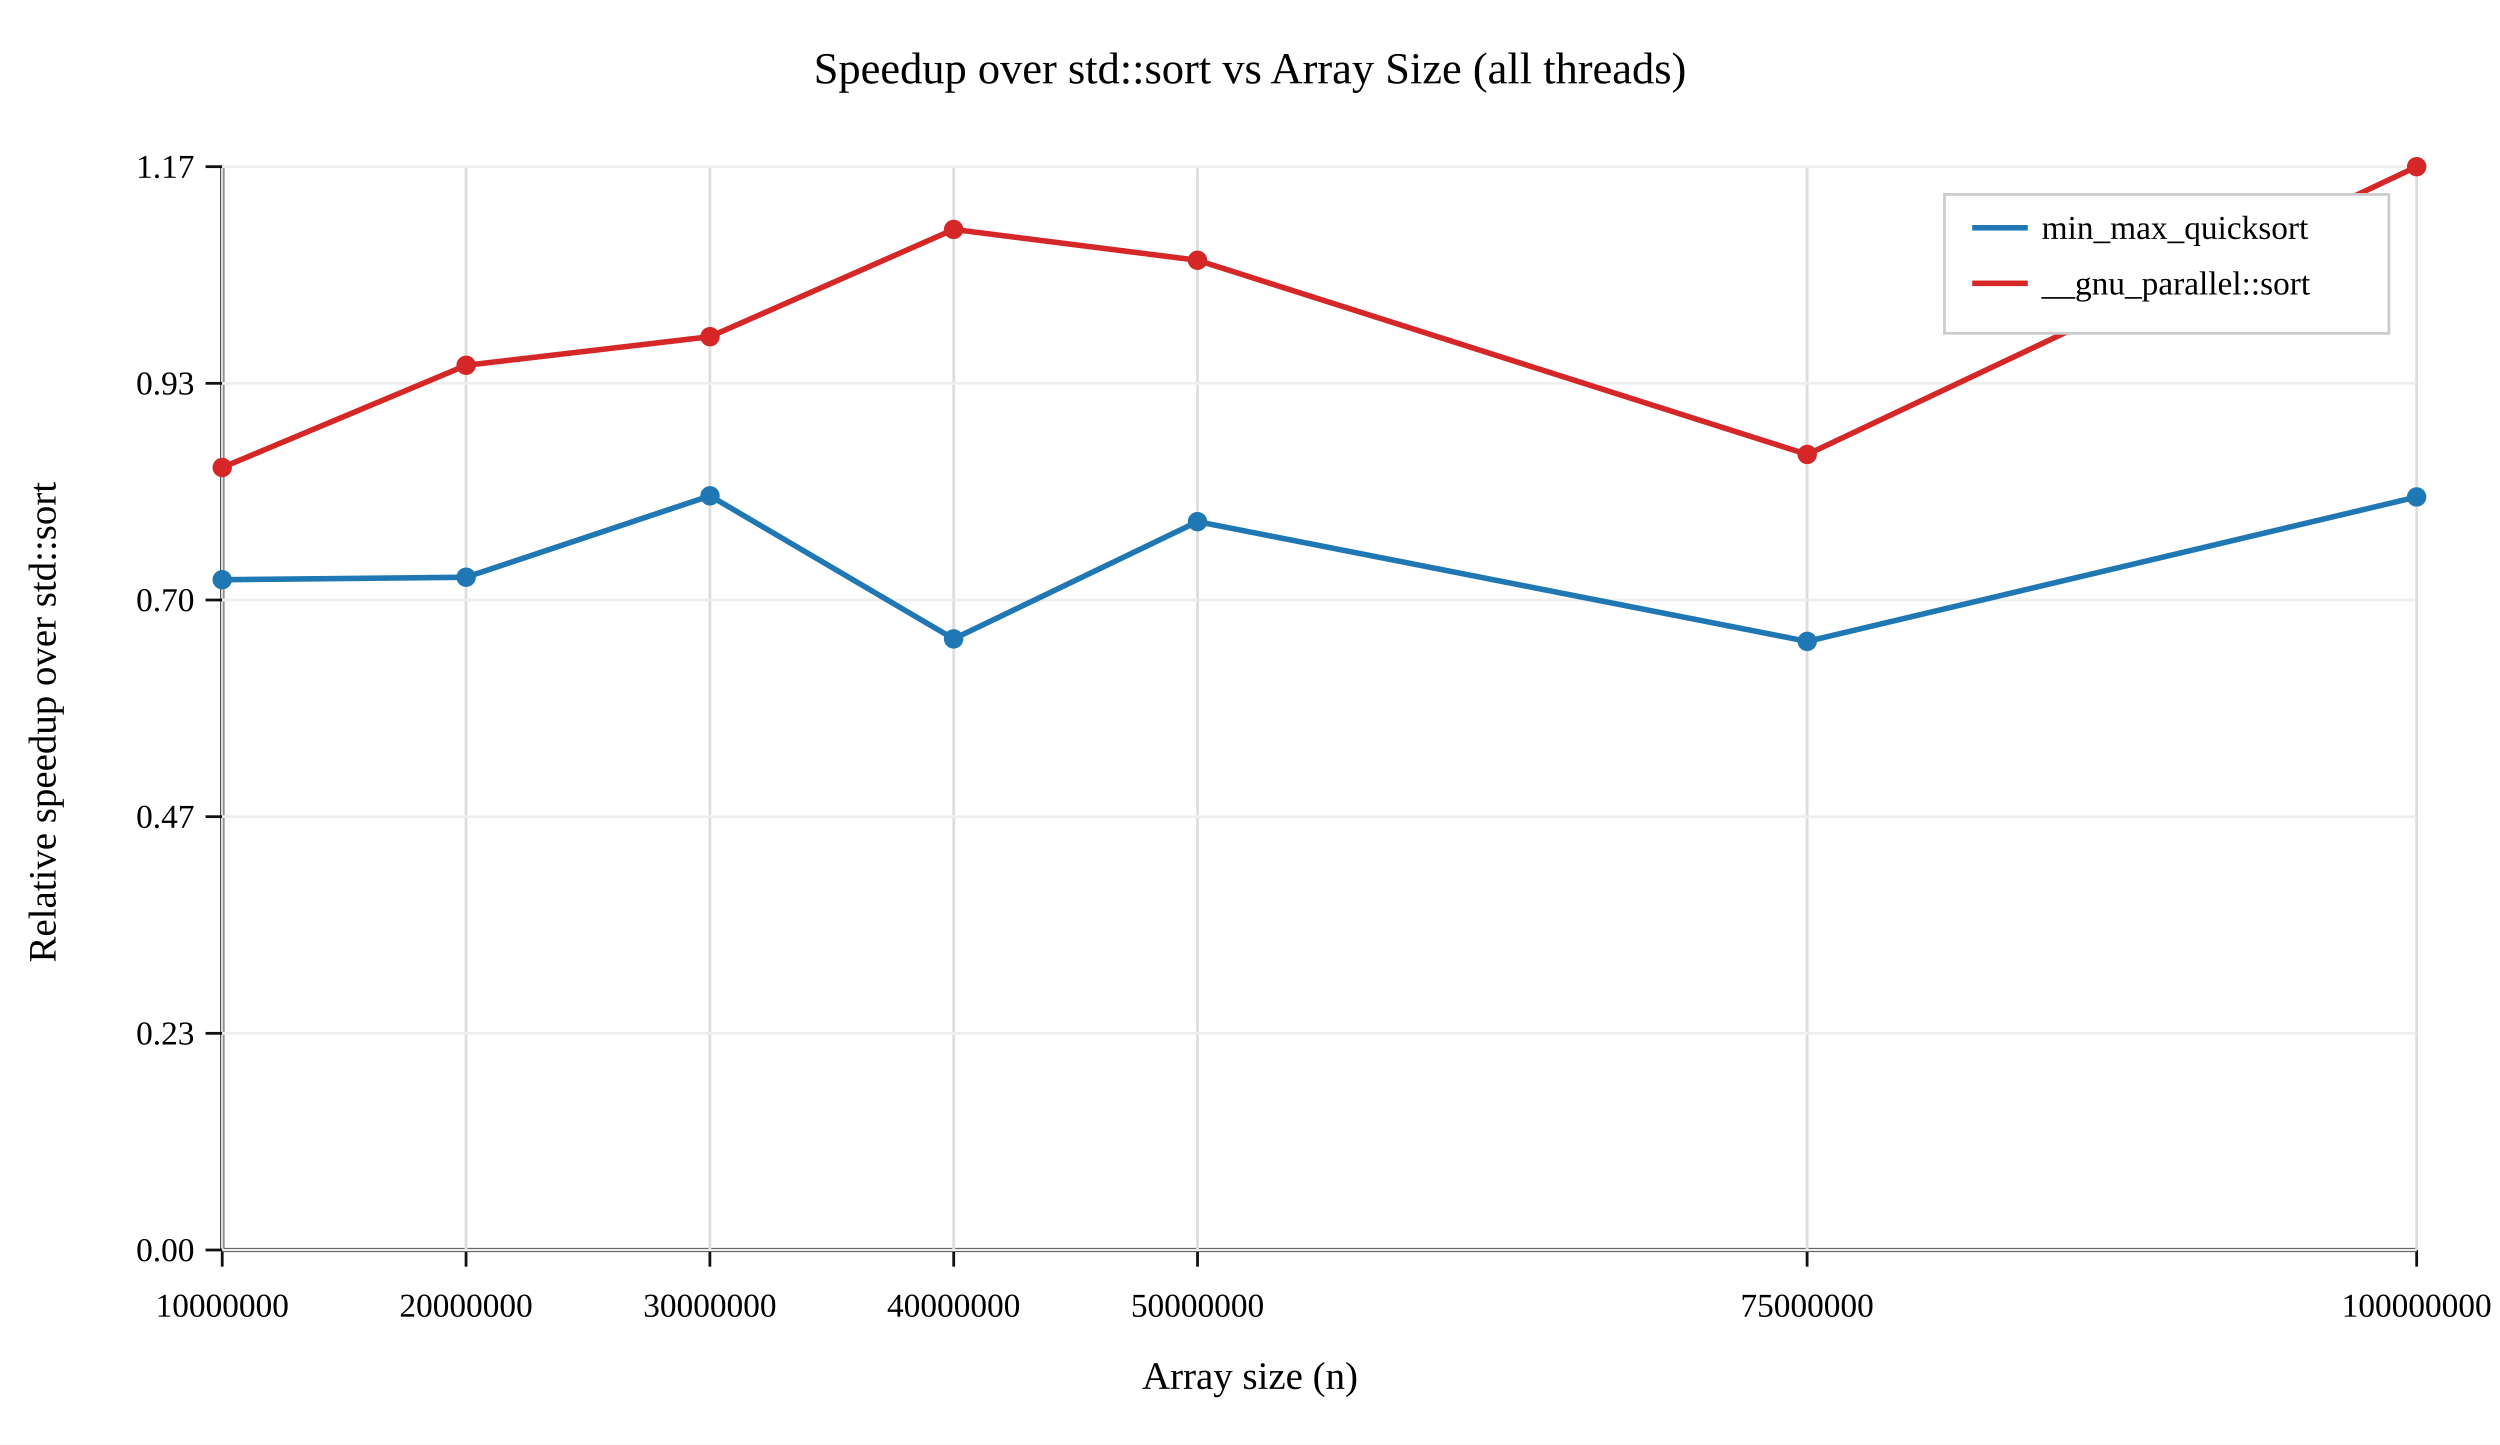
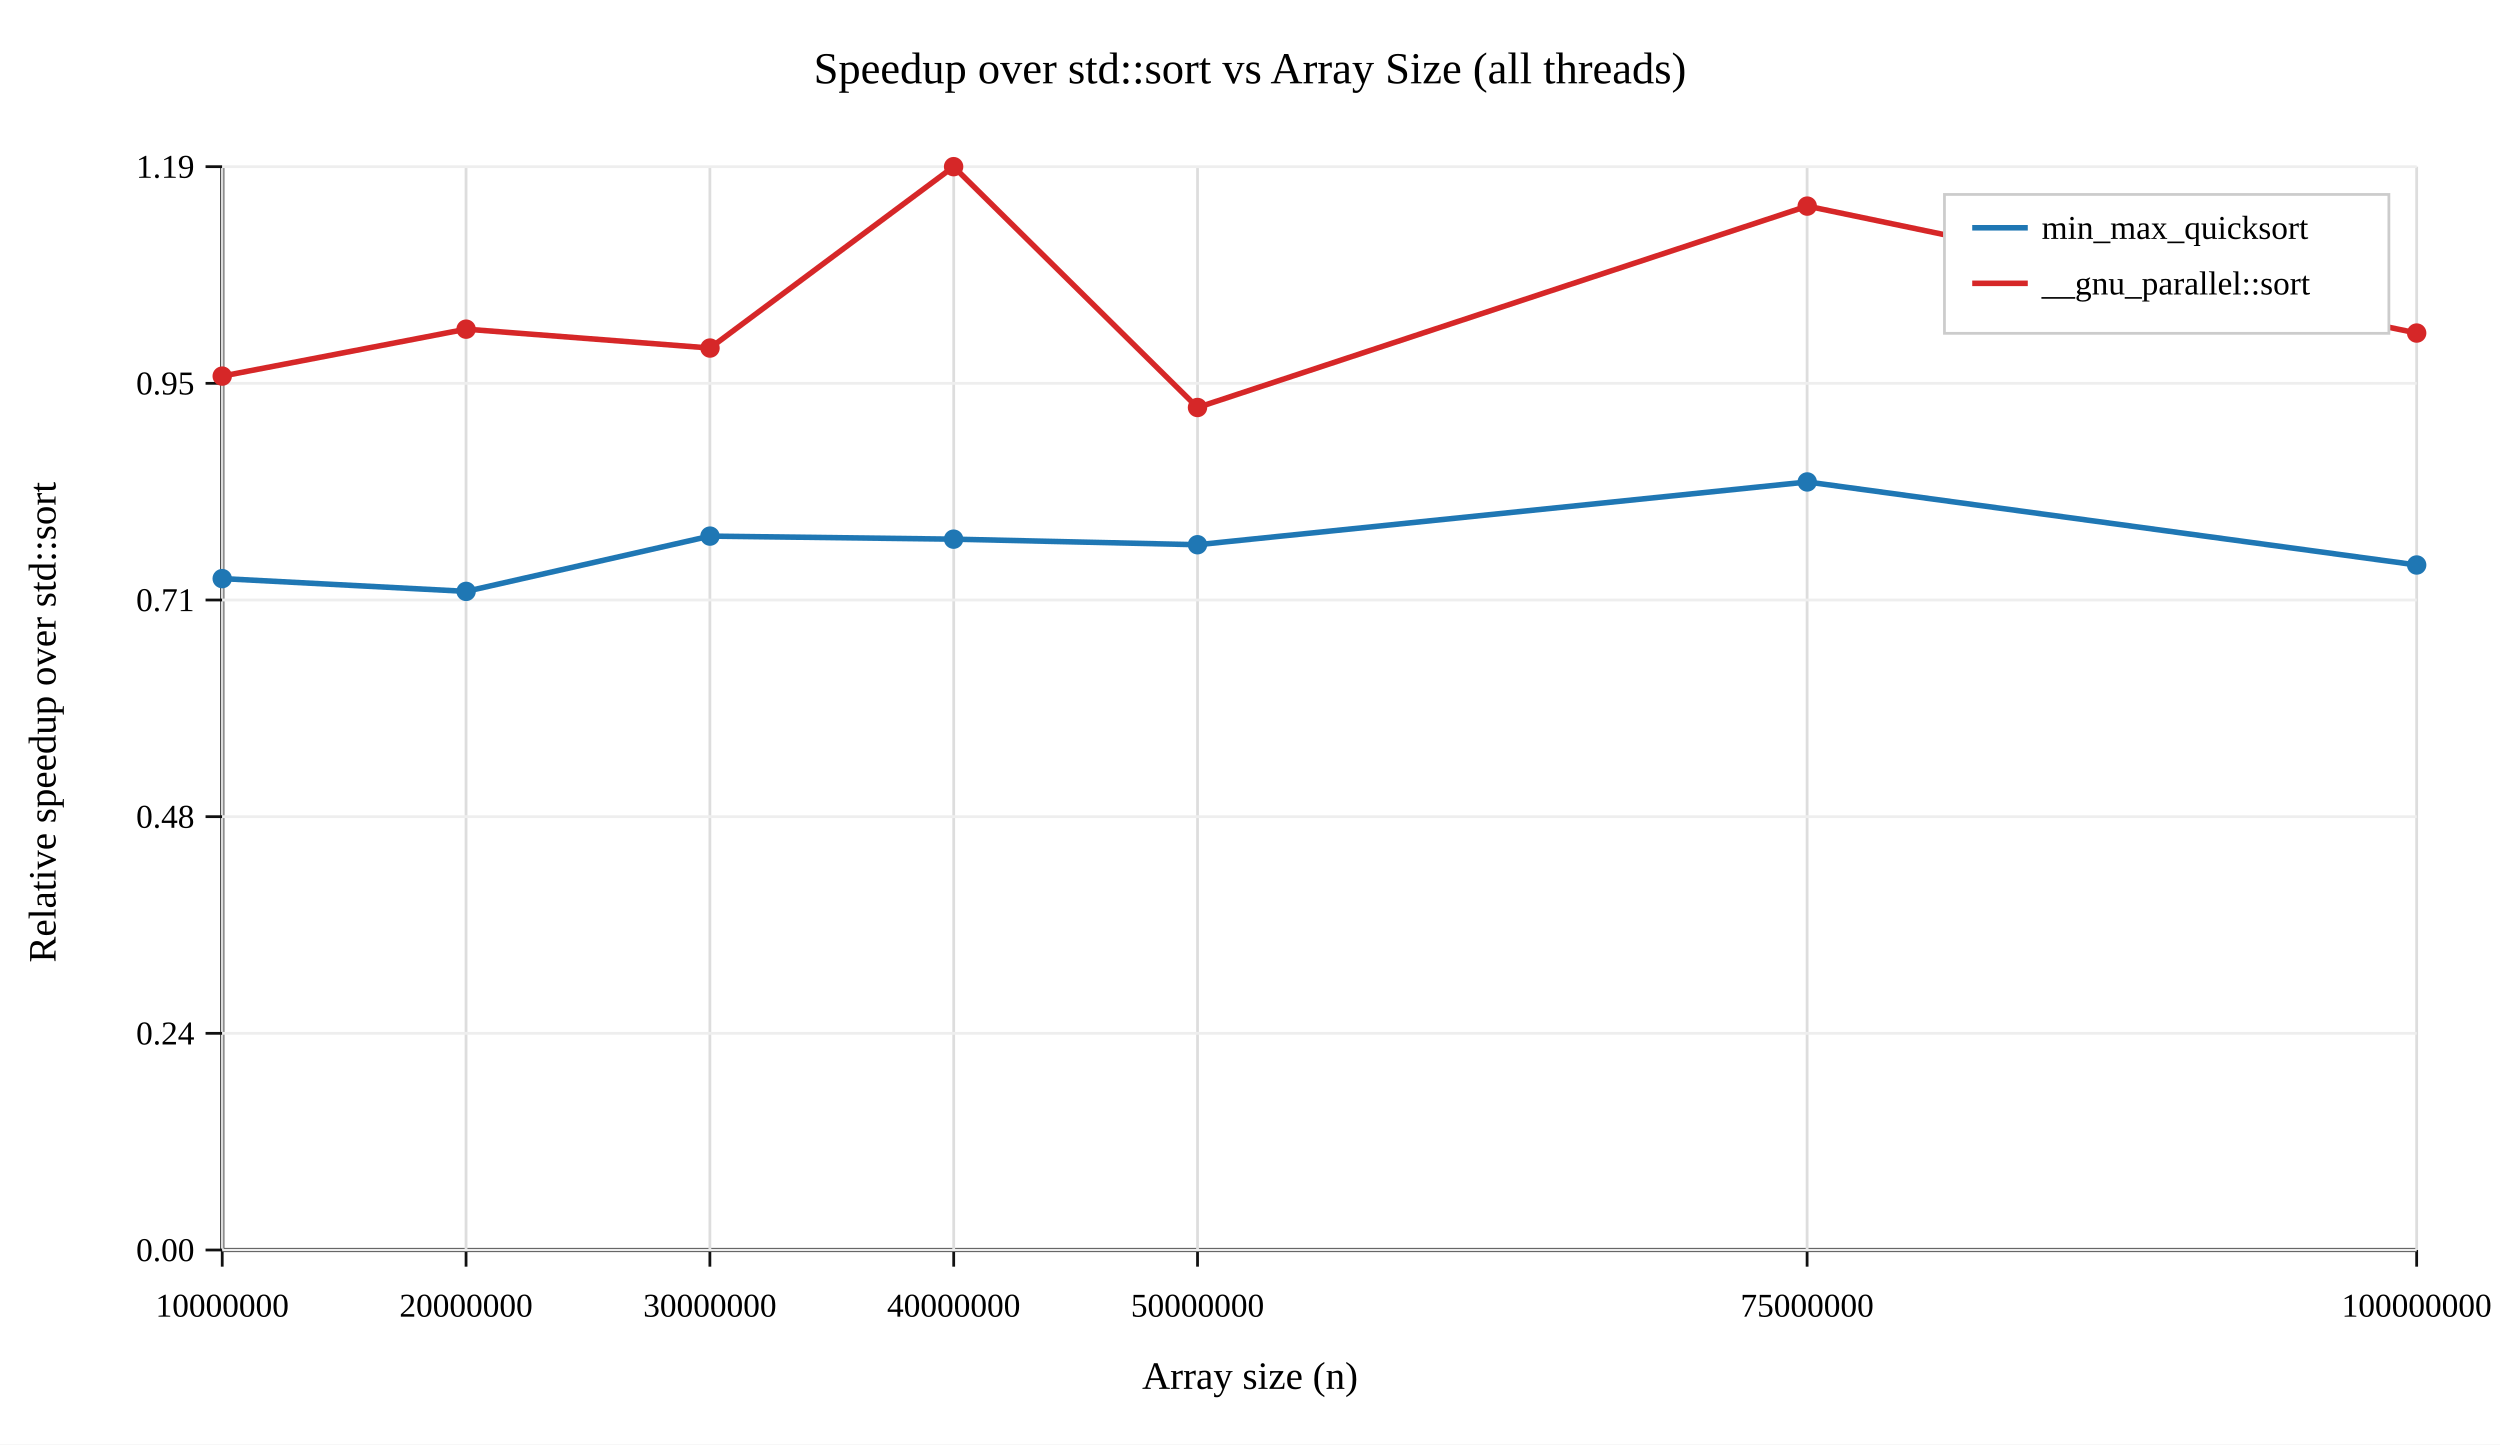
<svg xmlns="http://www.w3.org/2000/svg" width="900" height="520">
  <rect width="100%" height="100%" fill="white" />
  <line x1="80" y1="60" x2="80" y2="450" stroke="#111" stroke-width="1.5" />
  <line x1="80" y1="450" x2="870" y2="450" stroke="#111" stroke-width="1.5" />
  <line x1="80.0" y1="450" x2="80.0" y2="456" stroke="#111" />
  <text x="80.0" y="474" font-size="12" text-anchor="middle">10000000</text>
  <line x1="80.0" y1="60" x2="80.0" y2="450" stroke="#ddd" />
  <line x1="167.778" y1="450" x2="167.778" y2="456" stroke="#111" />
  <text x="167.778" y="474" font-size="12" text-anchor="middle">20000000</text>
  <line x1="167.778" y1="60" x2="167.778" y2="450" stroke="#ddd" />
  <line x1="255.556" y1="450" x2="255.556" y2="456" stroke="#111" />
  <text x="255.556" y="474" font-size="12" text-anchor="middle">30000000</text>
  <line x1="255.556" y1="60" x2="255.556" y2="450" stroke="#ddd" />
  <line x1="343.333" y1="450" x2="343.333" y2="456" stroke="#111" />
  <text x="343.333" y="474" font-size="12" text-anchor="middle">40000000</text>
  <line x1="343.333" y1="60" x2="343.333" y2="450" stroke="#ddd" />
  <line x1="431.111" y1="450" x2="431.111" y2="456" stroke="#111" />
  <text x="431.111" y="474" font-size="12" text-anchor="middle">50000000</text>
  <line x1="431.111" y1="60" x2="431.111" y2="450" stroke="#ddd" />
  <line x1="650.556" y1="450" x2="650.556" y2="456" stroke="#111" />
  <text x="650.556" y="474" font-size="12" text-anchor="middle">75000000</text>
  <line x1="650.556" y1="60" x2="650.556" y2="450" stroke="#ddd" />
  <line x1="870.0" y1="450" x2="870.0" y2="456" stroke="#111" />
  <text x="870.0" y="474" font-size="12" text-anchor="middle">100000000</text>
  <line x1="870.0" y1="60" x2="870.0" y2="450" stroke="#ddd" />
  <line x1="74" y1="450.0" x2="80" y2="450.0" stroke="#111" />
  <text x="70" y="454.0" font-size="12" text-anchor="end">0.00</text>
  <line x1="80" y1="450.0" x2="870" y2="450.0" stroke="#eee" />
  <line x1="74" y1="372.0" x2="80" y2="372.0" stroke="#111" />
-   <text x="70" y="376.0" font-size="12" text-anchor="end">0.23</text>
+   <text x="70" y="376.0" font-size="12" text-anchor="end">0.24</text>
  <line x1="80" y1="372.0" x2="870" y2="372.0" stroke="#eee" />
  <line x1="74" y1="294.0" x2="80" y2="294.0" stroke="#111" />
-   <text x="70" y="298.0" font-size="12" text-anchor="end">0.47</text>
+   <text x="70" y="298.0" font-size="12" text-anchor="end">0.48</text>
  <line x1="80" y1="294.0" x2="870" y2="294.0" stroke="#eee" />
  <line x1="74" y1="216.0" x2="80" y2="216.0" stroke="#111" />
-   <text x="70" y="220.0" font-size="12" text-anchor="end">0.70</text>
+   <text x="70" y="220.0" font-size="12" text-anchor="end">0.71</text>
  <line x1="80" y1="216.0" x2="870" y2="216.0" stroke="#eee" />
-   <line x1="74" y1="138.0" x2="80" y2="138.0" stroke="#111" />
-   <text x="70" y="142.0" font-size="12" text-anchor="end">0.93</text>
-   <line x1="80" y1="138.0" x2="870" y2="138.0" stroke="#eee" />
+   <line x1="74" y1="138" x2="80" y2="138" stroke="#111" />
+   <text x="70" y="142" font-size="12" text-anchor="end">0.95</text>
+   <line x1="80" y1="138" x2="870" y2="138" stroke="#eee" />
  <line x1="74" y1="60.0" x2="80" y2="60.0" stroke="#111" />
-   <text x="70" y="64.0" font-size="12" text-anchor="end">1.17</text>
+   <text x="70" y="64.0" font-size="12" text-anchor="end">1.19</text>
  <line x1="80" y1="60.0" x2="870" y2="60.0" stroke="#eee" />
  <text x="450.0" y="30" font-size="16" text-anchor="middle">Speedup over std::sort vs Array Size (all threads)</text>
  <text x="450.0" y="500" font-size="14" text-anchor="middle">Array size (n)</text>
  <text x="20" y="260.0" font-size="14" text-anchor="middle" transform="rotate(-90 20,260.0)">Relative speedup over std::sort</text>
-   <path d="M 80.0 208.7 L 167.8 207.8 L 255.6 178.5 L 343.3 230.0 L 431.1 187.8 L 650.6 230.9 L 870.0 178.9" fill="none" stroke="#1f77b4" stroke-width="2" />
-   <circle cx="80.0" cy="208.7" r="3.5" fill="#1f77b4" />
-   <circle cx="167.8" cy="207.8" r="3.5" fill="#1f77b4" />
-   <circle cx="255.6" cy="178.5" r="3.5" fill="#1f77b4" />
-   <circle cx="343.3" cy="230.0" r="3.5" fill="#1f77b4" />
-   <circle cx="431.1" cy="187.8" r="3.5" fill="#1f77b4" />
-   <circle cx="650.6" cy="230.9" r="3.5" fill="#1f77b4" />
-   <circle cx="870.0" cy="178.9" r="3.5" fill="#1f77b4" />
-   <path d="M 80.0 168.3 L 167.8 131.5 L 255.6 121.2 L 343.3 82.6 L 431.1 93.7 L 650.6 163.6 L 870.0 60.0" fill="none" stroke="#d62728" stroke-width="2" />
-   <circle cx="80.0" cy="168.3" r="3.5" fill="#d62728" />
-   <circle cx="167.8" cy="131.5" r="3.5" fill="#d62728" />
-   <circle cx="255.6" cy="121.2" r="3.5" fill="#d62728" />
-   <circle cx="343.3" cy="82.6" r="3.5" fill="#d62728" />
-   <circle cx="431.1" cy="93.7" r="3.5" fill="#d62728" />
-   <circle cx="650.6" cy="163.6" r="3.5" fill="#d62728" />
-   <circle cx="870.0" cy="60.0" r="3.5" fill="#d62728" />
+   <path d="M 80.0 208.3 L 167.8 212.9 L 255.6 193.0 L 343.3 194.1 L 431.1 196.1 L 650.6 173.5 L 870.0 203.4" fill="none" stroke="#1f77b4" stroke-width="2" />
+   <circle cx="80.0" cy="208.3" r="3.5" fill="#1f77b4" />
+   <circle cx="167.8" cy="212.9" r="3.5" fill="#1f77b4" />
+   <circle cx="255.6" cy="193.0" r="3.5" fill="#1f77b4" />
+   <circle cx="343.3" cy="194.1" r="3.5" fill="#1f77b4" />
+   <circle cx="431.1" cy="196.1" r="3.5" fill="#1f77b4" />
+   <circle cx="650.6" cy="173.5" r="3.5" fill="#1f77b4" />
+   <circle cx="870.0" cy="203.4" r="3.5" fill="#1f77b4" />
+   <path d="M 80.0 135.4 L 167.8 118.5 L 255.6 125.3 L 343.3 60.0 L 431.1 146.7 L 650.6 74.2 L 870.0 119.9" fill="none" stroke="#d62728" stroke-width="2" />
+   <circle cx="80.0" cy="135.4" r="3.5" fill="#d62728" />
+   <circle cx="167.8" cy="118.5" r="3.5" fill="#d62728" />
+   <circle cx="255.6" cy="125.3" r="3.5" fill="#d62728" />
+   <circle cx="343.3" cy="60.0" r="3.5" fill="#d62728" />
+   <circle cx="431.1" cy="146.7" r="3.5" fill="#d62728" />
+   <circle cx="650.6" cy="74.2" r="3.5" fill="#d62728" />
+   <circle cx="870.0" cy="119.9" r="3.5" fill="#d62728" />
  <rect x="700" y="70" width="160" height="50" fill="white" stroke="#ccc" />
  <line x1="710" y1="82" x2="730" y2="82" stroke="#1f77b4" stroke-width="2" />
  <text x="735" y="86" font-size="12">min_max_quicksort</text>
  <line x1="710" y1="102" x2="730" y2="102" stroke="#d62728" stroke-width="2" />
  <text x="735" y="106" font-size="12">__gnu_parallel::sort</text>
</svg>
